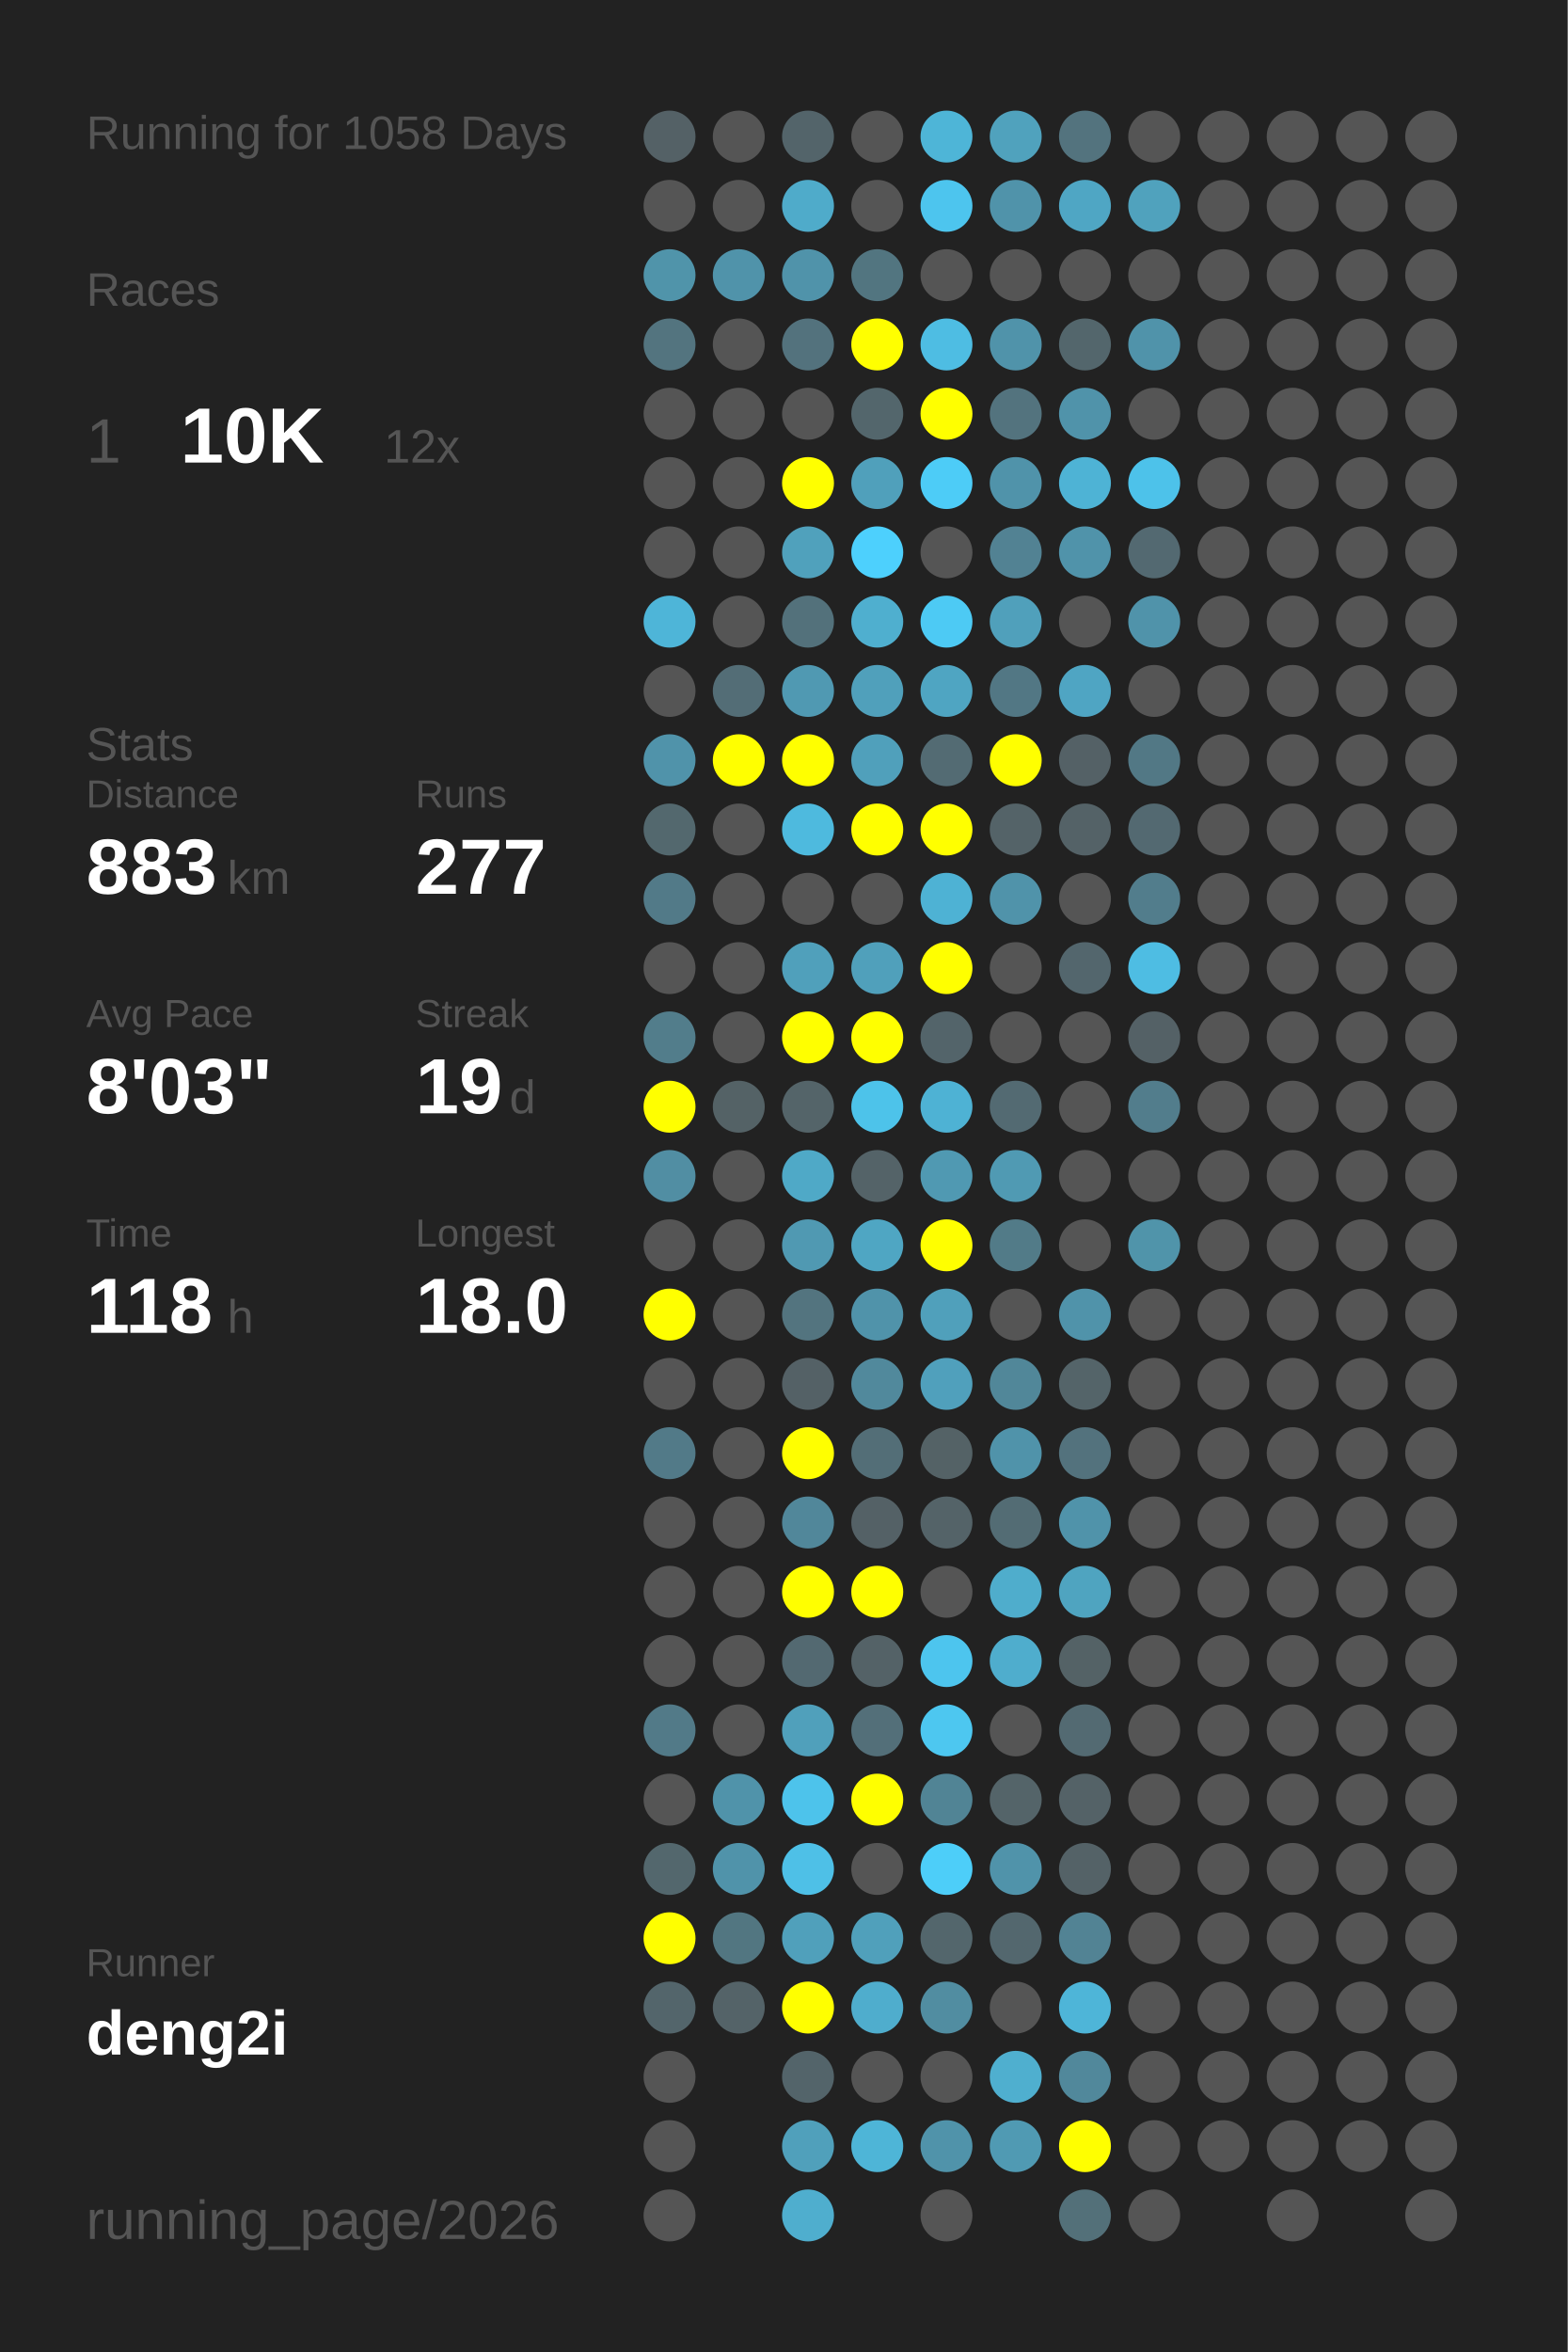
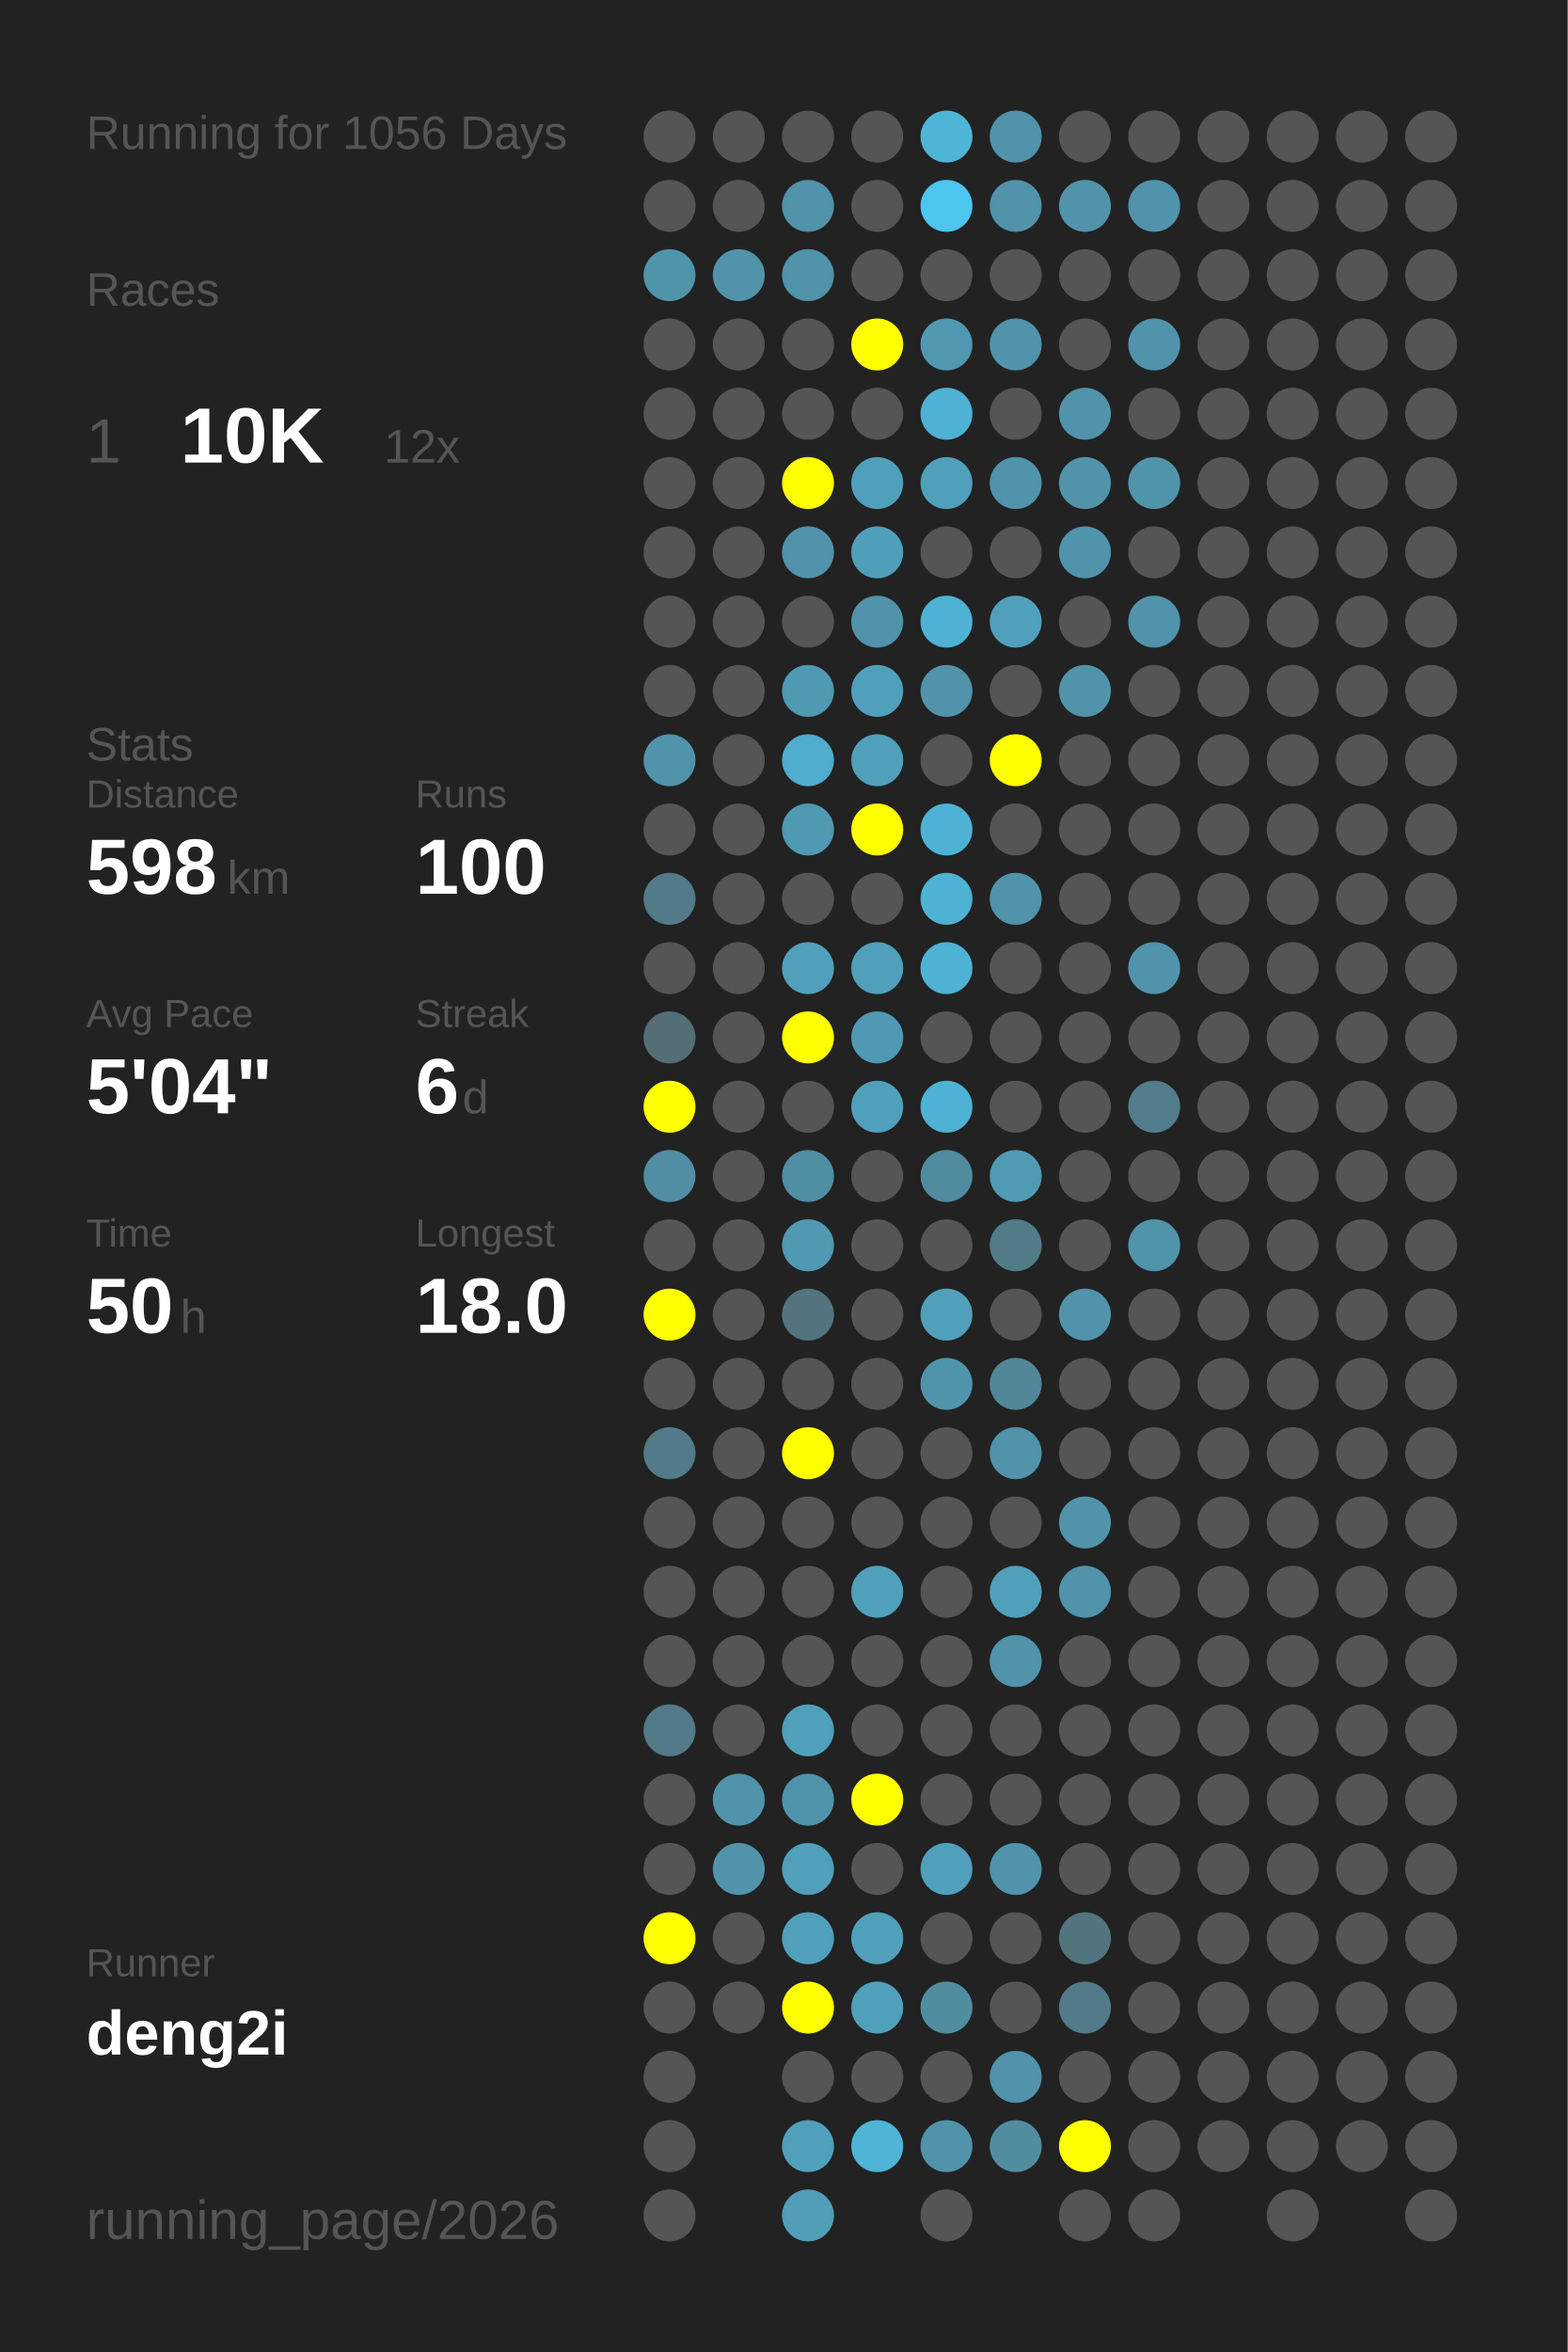
<svg xmlns="http://www.w3.org/2000/svg" baseProfile="full" height="300mm" version="1.1" viewBox="0,0,200,300" width="200mm">
  <defs />
  <rect fill="#222222" height="300" width="200" x="0" y="0" />
-   <text fill="#555555" style="font-size:6px; font-family:Arial;" x="11" y="19">Running for 1058 Days</text>
+   <text fill="#555555" style="font-size:6px; font-family:Arial;" x="11" y="19">Running for 1056 Days</text>
  <text fill="#555555" style="font-size:6px; font-family:Arial;" x="11" y="39">Races</text>
  <text fill="#555555" style="font-size:8px; font-family:Arial;" x="11" y="59">1</text>
  <text fill="#FFFFFF" style="font-size:10px; font-family:Arial; font-weight:bold;" x="23" y="59">10K</text>
  <text fill="#555555" style="font-size:6px; font-family:Arial;" x="49" y="59">12x</text>
  <text fill="#555555" style="font-size:6px; font-family:Arial;" x="11" y="97">Stats</text>
  <text fill="#555555" style="font-size:5px; font-family:Arial;" x="11" y="103">Distance</text>
-   <text fill="#FFFFFF" style="font-size:10px; font-family:Arial; font-weight:bold;" x="11" y="114">883</text>
+   <text fill="#FFFFFF" style="font-size:10px; font-family:Arial; font-weight:bold;" x="11" y="114">598</text>
  <text fill="#555555" style="font-size:6px; font-family:Arial;" x="29" y="114">km</text>
  <text fill="#555555" style="font-size:5px; font-family:Arial;" x="53" y="103">Runs</text>
-   <text fill="#FFFFFF" style="font-size:10px; font-family:Arial; font-weight:bold;" x="53" y="114">277</text>
+   <text fill="#FFFFFF" style="font-size:10px; font-family:Arial; font-weight:bold;" x="53" y="114">100</text>
  <text fill="#555555" style="font-size:5px; font-family:Arial;" x="11" y="131">Avg Pace</text>
-   <text fill="#FFFFFF" style="font-size:10px; font-family:Arial; font-weight:bold;" x="11" y="142">8'03"</text>
+   <text fill="#FFFFFF" style="font-size:10px; font-family:Arial; font-weight:bold;" x="11" y="142">5'04"</text>
  <text fill="#555555" style="font-size:5px; font-family:Arial;" x="53" y="131">Streak</text>
-   <text fill="#FFFFFF" style="font-size:10px; font-family:Arial; font-weight:bold;" x="53" y="142">19</text>
-   <text fill="#555555" style="font-size:6px; font-family:Arial;" x="65" y="142">d</text>
+   <text fill="#FFFFFF" style="font-size:10px; font-family:Arial; font-weight:bold;" x="53" y="142">6</text>
+   <text fill="#555555" style="font-size:6px; font-family:Arial;" x="59" y="142">d</text>
  <text fill="#555555" style="font-size:5px; font-family:Arial;" x="11" y="159">Time</text>
-   <text fill="#FFFFFF" style="font-size:10px; font-family:Arial; font-weight:bold;" x="11" y="170">118</text>
-   <text fill="#555555" style="font-size:6px; font-family:Arial;" x="29" y="170">h</text>
+   <text fill="#FFFFFF" style="font-size:10px; font-family:Arial; font-weight:bold;" x="11" y="170">50</text>
+   <text fill="#555555" style="font-size:6px; font-family:Arial;" x="23" y="170">h</text>
  <text fill="#555555" style="font-size:5px; font-family:Arial;" x="53" y="159">Longest</text>
  <text fill="#FFFFFF" style="font-size:10px; font-family:Arial; font-weight:bold;" x="53" y="170">18.0</text>
  <text fill="#555555" style="font-size:5px; font-family:Arial;" x="11" y="252.065">Runner</text>
  <text fill="#FFFFFF" style="font-size:8px; font-family:Arial; font-weight:bold;" x="11" y="262.065">deng2i</text>
  <text fill="#555555" style="font-size:7px; font-family:Arial;" x="11" y="285.581">running_page/2026</text>
-   <circle cx="85.417" cy="17.419" fill="#546166" r="3.312" />
+   <circle cx="85.417" cy="17.419" fill="#555555" r="3.312" />
  <circle cx="85.417" cy="26.258" fill="#555555" r="3.312" />
  <circle cx="85.417" cy="35.097" fill="#5094aa" r="3.312" />
-   <circle cx="85.417" cy="43.935" fill="#53747f" r="3.312" />
+   <circle cx="85.417" cy="43.935" fill="#555555" r="3.312" />
  <circle cx="85.417" cy="52.774" fill="#555555" r="3.312" />
  <circle cx="85.417" cy="61.613" fill="#555555" r="3.312" />
  <circle cx="85.417" cy="70.452" fill="#555555" r="3.312" />
-   <circle cx="85.417" cy="79.29" fill="#4eb5d8" r="3.312" />
+   <circle cx="85.417" cy="79.29" fill="#555555" r="3.312" />
  <circle cx="85.417" cy="88.129" fill="#555555" r="3.312" />
  <circle cx="85.417" cy="96.968" fill="#5093aa" r="3.312" />
-   <circle cx="85.417" cy="105.806" fill="#53686e" r="3.312" />
+   <circle cx="85.417" cy="105.806" fill="#555555" r="3.312" />
  <circle cx="85.417" cy="114.645" fill="#527a88" r="3.312" />
  <circle cx="85.417" cy="123.484" fill="#555555" r="3.312" />
-   <circle cx="85.417" cy="132.323" fill="#527d8b" r="3.312" />
+   <circle cx="85.417" cy="132.323" fill="#536e77" r="3.312" />
  <circle cx="85.417" cy="141.161" fill="#FFFF00" r="3.312" />
  <circle cx="85.417" cy="150" fill="#518ea3" r="3.312" />
  <circle cx="85.417" cy="158.839" fill="#555555" r="3.312" />
  <circle cx="85.417" cy="167.677" fill="#FFFF00" r="3.312" />
  <circle cx="85.417" cy="176.516" fill="#555555" r="3.312" />
  <circle cx="85.417" cy="185.355" fill="#527a88" r="3.312" />
  <circle cx="85.417" cy="194.194" fill="#555555" r="3.312" />
  <circle cx="85.417" cy="203.032" fill="#555555" r="3.312" />
  <circle cx="85.417" cy="211.871" fill="#555555" r="3.312" />
  <circle cx="85.417" cy="220.71" fill="#527a88" r="3.312" />
  <circle cx="85.417" cy="229.548" fill="#555555" r="3.312" />
-   <circle cx="85.417" cy="238.387" fill="#53676d" r="3.312" />
+   <circle cx="85.417" cy="238.387" fill="#555555" r="3.312" />
  <circle cx="85.417" cy="247.226" fill="#FFFF00" r="3.312" />
-   <circle cx="85.417" cy="256.065" fill="#53656b" r="3.312" />
+   <circle cx="85.417" cy="256.065" fill="#555555" r="3.312" />
  <circle cx="85.417" cy="264.903" fill="#555555" r="3.312" />
  <circle cx="85.417" cy="273.742" fill="#555555" r="3.312" />
  <circle cx="85.417" cy="282.581" fill="#555555" r="3.312" />
  <circle cx="94.25" cy="17.419" fill="#555555" r="3.312" />
  <circle cx="94.25" cy="26.258" fill="#555555" r="3.312" />
  <circle cx="94.25" cy="35.097" fill="#5093aa" r="3.312" />
  <circle cx="94.25" cy="43.935" fill="#555555" r="3.312" />
  <circle cx="94.25" cy="52.774" fill="#555555" r="3.312" />
  <circle cx="94.25" cy="61.613" fill="#555555" r="3.312" />
  <circle cx="94.25" cy="70.452" fill="#555555" r="3.312" />
  <circle cx="94.25" cy="79.29" fill="#555555" r="3.312" />
-   <circle cx="94.25" cy="88.129" fill="#536d76" r="3.312" />
-   <circle cx="94.25" cy="96.968" fill="#FFFF00" r="3.312" />
+   <circle cx="94.25" cy="88.129" fill="#555555" r="3.312" />
+   <circle cx="94.25" cy="96.968" fill="#555555" r="3.312" />
  <circle cx="94.25" cy="105.806" fill="#555555" r="3.312" />
  <circle cx="94.25" cy="114.645" fill="#555555" r="3.312" />
  <circle cx="94.25" cy="123.484" fill="#555555" r="3.312" />
  <circle cx="94.25" cy="132.323" fill="#555555" r="3.312" />
-   <circle cx="94.25" cy="141.161" fill="#546266" r="3.312" />
+   <circle cx="94.25" cy="141.161" fill="#555555" r="3.312" />
  <circle cx="94.25" cy="150" fill="#555555" r="3.312" />
  <circle cx="94.25" cy="158.839" fill="#555555" r="3.312" />
  <circle cx="94.25" cy="167.677" fill="#555555" r="3.312" />
  <circle cx="94.25" cy="176.516" fill="#555555" r="3.312" />
  <circle cx="94.25" cy="185.355" fill="#555555" r="3.312" />
  <circle cx="94.25" cy="194.194" fill="#555555" r="3.312" />
  <circle cx="94.25" cy="203.032" fill="#555555" r="3.312" />
  <circle cx="94.25" cy="211.871" fill="#555555" r="3.312" />
  <circle cx="94.25" cy="220.71" fill="#555555" r="3.312" />
  <circle cx="94.25" cy="229.548" fill="#5093aa" r="3.312" />
  <circle cx="94.25" cy="238.387" fill="#5093aa" r="3.312" />
-   <circle cx="94.25" cy="247.226" fill="#527681" r="3.312" />
-   <circle cx="94.25" cy="256.065" fill="#546368" r="3.312" />
-   <circle cx="103.083" cy="17.419" fill="#53646a" r="3.312" />
-   <circle cx="103.083" cy="26.258" fill="#4fabca" r="3.312" />
+   <circle cx="94.25" cy="247.226" fill="#555555" r="3.312" />
+   <circle cx="94.25" cy="256.065" fill="#555555" r="3.312" />
+   <circle cx="103.083" cy="17.419" fill="#555555" r="3.312" />
+   <circle cx="103.083" cy="26.258" fill="#5093aa" r="3.312" />
  <circle cx="103.083" cy="35.097" fill="#5093aa" r="3.312" />
-   <circle cx="103.083" cy="43.935" fill="#53727d" r="3.312" />
+   <circle cx="103.083" cy="43.935" fill="#555555" r="3.312" />
  <circle cx="103.083" cy="52.774" fill="#555555" r="3.312" />
  <circle cx="103.083" cy="61.613" fill="#FFFF00" r="3.312" />
-   <circle cx="103.083" cy="70.452" fill="#50a1bc" r="3.312" />
-   <circle cx="103.083" cy="79.29" fill="#53717b" r="3.312" />
+   <circle cx="103.083" cy="70.452" fill="#5093aa" r="3.312" />
+   <circle cx="103.083" cy="79.29" fill="#555555" r="3.312" />
  <circle cx="103.083" cy="88.129" fill="#5099b2" r="3.312" />
-   <circle cx="103.083" cy="96.968" fill="#FFFF00" r="3.312" />
-   <circle cx="103.083" cy="105.806" fill="#4ebade" r="3.312" />
+   <circle cx="103.083" cy="96.968" fill="#4faccc" r="3.312" />
+   <circle cx="103.083" cy="105.806" fill="#5099b2" r="3.312" />
  <circle cx="103.083" cy="114.645" fill="#555555" r="3.312" />
  <circle cx="103.083" cy="123.484" fill="#50a0bb" r="3.312" />
  <circle cx="103.083" cy="132.323" fill="#FFFF00" r="3.312" />
-   <circle cx="103.083" cy="141.161" fill="#546469" r="3.312" />
-   <circle cx="103.083" cy="150" fill="#4fa9c7" r="3.312" />
+   <circle cx="103.083" cy="141.161" fill="#555555" r="3.312" />
+   <circle cx="103.083" cy="150" fill="#518fa4" r="3.312" />
  <circle cx="103.083" cy="158.839" fill="#5099b2" r="3.312" />
  <circle cx="103.083" cy="167.677" fill="#53747f" r="3.312" />
-   <circle cx="103.083" cy="176.516" fill="#546166" r="3.312" />
+   <circle cx="103.083" cy="176.516" fill="#555555" r="3.312" />
  <circle cx="103.083" cy="185.355" fill="#FFFF00" r="3.312" />
-   <circle cx="103.083" cy="194.194" fill="#51879a" r="3.312" />
-   <circle cx="103.083" cy="203.032" fill="#FFFF00" r="3.312" />
-   <circle cx="103.083" cy="211.871" fill="#536971" r="3.312" />
+   <circle cx="103.083" cy="194.194" fill="#555555" r="3.312" />
+   <circle cx="103.083" cy="203.032" fill="#555555" r="3.312" />
+   <circle cx="103.083" cy="211.871" fill="#555555" r="3.312" />
  <circle cx="103.083" cy="220.71" fill="#50a0bb" r="3.312" />
-   <circle cx="103.083" cy="229.548" fill="#4dc3eb" r="3.312" />
-   <circle cx="103.083" cy="238.387" fill="#4ec0e7" r="3.312" />
+   <circle cx="103.083" cy="229.548" fill="#5094ab" r="3.312" />
+   <circle cx="103.083" cy="238.387" fill="#50a0bb" r="3.312" />
  <circle cx="103.083" cy="247.226" fill="#50a0bb" r="3.312" />
  <circle cx="103.083" cy="256.065" fill="#FFFF00" r="3.312" />
-   <circle cx="103.083" cy="264.903" fill="#53646a" r="3.312" />
+   <circle cx="103.083" cy="264.903" fill="#555555" r="3.312" />
  <circle cx="103.083" cy="273.742" fill="#50a0bb" r="3.312" />
-   <circle cx="103.083" cy="282.581" fill="#4faece" r="3.312" />
+   <circle cx="103.083" cy="282.581" fill="#509eb8" r="3.312" />
  <circle cx="111.917" cy="17.419" fill="#555555" r="3.312" />
  <circle cx="111.917" cy="26.258" fill="#555555" r="3.312" />
-   <circle cx="111.917" cy="35.097" fill="#527580" r="3.312" />
+   <circle cx="111.917" cy="35.097" fill="#555555" r="3.312" />
  <circle cx="111.917" cy="43.935" fill="#FFFF00" r="3.312" />
-   <circle cx="111.917" cy="52.774" fill="#53666c" r="3.312" />
+   <circle cx="111.917" cy="52.774" fill="#555555" r="3.312" />
  <circle cx="111.917" cy="61.613" fill="#50a0bb" r="3.312" />
-   <circle cx="111.917" cy="70.452" fill="#4dd0fd" r="3.312" />
-   <circle cx="111.917" cy="79.29" fill="#4fafcf" r="3.312" />
+   <circle cx="111.917" cy="70.452" fill="#509fba" r="3.312" />
+   <circle cx="111.917" cy="79.29" fill="#5093aa" r="3.312" />
  <circle cx="111.917" cy="88.129" fill="#50a0bb" r="3.312" />
  <circle cx="111.917" cy="96.968" fill="#50a0bb" r="3.312" />
  <circle cx="111.917" cy="105.806" fill="#FFFF00" r="3.312" />
  <circle cx="111.917" cy="114.645" fill="#555555" r="3.312" />
  <circle cx="111.917" cy="123.484" fill="#50a0bb" r="3.312" />
-   <circle cx="111.917" cy="132.323" fill="#FFFF00" r="3.312" />
-   <circle cx="111.917" cy="141.161" fill="#4dc3ea" r="3.312" />
-   <circle cx="111.917" cy="150" fill="#546368" r="3.312" />
-   <circle cx="111.917" cy="158.839" fill="#4fa6c3" r="3.312" />
-   <circle cx="111.917" cy="167.677" fill="#5093aa" r="3.312" />
-   <circle cx="111.917" cy="176.516" fill="#51899c" r="3.312" />
-   <circle cx="111.917" cy="185.355" fill="#536e77" r="3.312" />
-   <circle cx="111.917" cy="194.194" fill="#546166" r="3.312" />
-   <circle cx="111.917" cy="203.032" fill="#FFFF00" r="3.312" />
-   <circle cx="111.917" cy="211.871" fill="#546267" r="3.312" />
-   <circle cx="111.917" cy="220.71" fill="#536f79" r="3.312" />
+   <circle cx="111.917" cy="132.323" fill="#5099b2" r="3.312" />
+   <circle cx="111.917" cy="141.161" fill="#50a0bb" r="3.312" />
+   <circle cx="111.917" cy="150" fill="#555555" r="3.312" />
+   <circle cx="111.917" cy="158.839" fill="#555555" r="3.312" />
+   <circle cx="111.917" cy="167.677" fill="#555555" r="3.312" />
+   <circle cx="111.917" cy="176.516" fill="#555555" r="3.312" />
+   <circle cx="111.917" cy="185.355" fill="#555555" r="3.312" />
+   <circle cx="111.917" cy="194.194" fill="#555555" r="3.312" />
+   <circle cx="111.917" cy="203.032" fill="#50a0bb" r="3.312" />
+   <circle cx="111.917" cy="211.871" fill="#555555" r="3.312" />
+   <circle cx="111.917" cy="220.71" fill="#555555" r="3.312" />
  <circle cx="111.917" cy="229.548" fill="#FFFF00" r="3.312" />
  <circle cx="111.917" cy="238.387" fill="#555555" r="3.312" />
  <circle cx="111.917" cy="247.226" fill="#50a0bb" r="3.312" />
-   <circle cx="111.917" cy="256.065" fill="#4fadcd" r="3.312" />
+   <circle cx="111.917" cy="256.065" fill="#50a0bb" r="3.312" />
  <circle cx="111.917" cy="264.903" fill="#555555" r="3.312" />
  <circle cx="111.917" cy="273.742" fill="#4eb5d7" r="3.312" />
  <circle cx="120.75" cy="17.419" fill="#4eb5d7" r="3.312" />
  <circle cx="120.75" cy="26.258" fill="#4dc5ee" r="3.312" />
  <circle cx="120.75" cy="35.097" fill="#555555" r="3.312" />
-   <circle cx="120.75" cy="43.935" fill="#4ebde3" r="3.312" />
-   <circle cx="120.75" cy="52.774" fill="#FFFF00" r="3.312" />
-   <circle cx="120.75" cy="61.613" fill="#4dccf7" r="3.312" />
+   <circle cx="120.75" cy="43.935" fill="#5098b0" r="3.312" />
+   <circle cx="120.75" cy="52.774" fill="#4fb2d4" r="3.312" />
+   <circle cx="120.75" cy="61.613" fill="#50a0bb" r="3.312" />
  <circle cx="120.75" cy="70.452" fill="#555555" r="3.312" />
-   <circle cx="120.75" cy="79.29" fill="#4dcaf4" r="3.312" />
-   <circle cx="120.75" cy="88.129" fill="#4fa5c2" r="3.312" />
-   <circle cx="120.75" cy="96.968" fill="#536b73" r="3.312" />
-   <circle cx="120.75" cy="105.806" fill="#FFFF00" r="3.312" />
+   <circle cx="120.75" cy="79.29" fill="#4eb2d4" r="3.312" />
+   <circle cx="120.75" cy="88.129" fill="#5093aa" r="3.312" />
+   <circle cx="120.75" cy="96.968" fill="#555555" r="3.312" />
+   <circle cx="120.75" cy="105.806" fill="#4eb2d4" r="3.312" />
  <circle cx="120.75" cy="114.645" fill="#4eb2d4" r="3.312" />
-   <circle cx="120.75" cy="123.484" fill="#FFFF00" r="3.312" />
-   <circle cx="120.75" cy="132.323" fill="#53646a" r="3.312" />
+   <circle cx="120.75" cy="123.484" fill="#4eb2d4" r="3.312" />
+   <circle cx="120.75" cy="132.323" fill="#555555" r="3.312" />
  <circle cx="120.75" cy="141.161" fill="#4eb2d4" r="3.312" />
-   <circle cx="120.75" cy="150" fill="#5099b2" r="3.312" />
-   <circle cx="120.75" cy="158.839" fill="#FFFF00" r="3.312" />
+   <circle cx="120.75" cy="150" fill="#518b9f" r="3.312" />
+   <circle cx="120.75" cy="158.839" fill="#555555" r="3.312" />
  <circle cx="120.75" cy="167.677" fill="#50a0bb" r="3.312" />
-   <circle cx="120.75" cy="176.516" fill="#50a0bc" r="3.312" />
-   <circle cx="120.75" cy="185.355" fill="#546266" r="3.312" />
-   <circle cx="120.75" cy="194.194" fill="#546368" r="3.312" />
+   <circle cx="120.75" cy="176.516" fill="#5094ab" r="3.312" />
+   <circle cx="120.75" cy="185.355" fill="#555555" r="3.312" />
+   <circle cx="120.75" cy="194.194" fill="#555555" r="3.312" />
  <circle cx="120.75" cy="203.032" fill="#555555" r="3.312" />
-   <circle cx="120.75" cy="211.871" fill="#4dc5ee" r="3.312" />
-   <circle cx="120.75" cy="220.71" fill="#4dc7f0" r="3.312" />
-   <circle cx="120.75" cy="229.548" fill="#518495" r="3.312" />
-   <circle cx="120.75" cy="238.387" fill="#4dcef9" r="3.312" />
-   <circle cx="120.75" cy="247.226" fill="#53666c" r="3.312" />
+   <circle cx="120.75" cy="211.871" fill="#555555" r="3.312" />
+   <circle cx="120.75" cy="220.71" fill="#555555" r="3.312" />
+   <circle cx="120.75" cy="229.548" fill="#555555" r="3.312" />
+   <circle cx="120.75" cy="238.387" fill="#50a0bb" r="3.312" />
+   <circle cx="120.75" cy="247.226" fill="#555555" r="3.312" />
  <circle cx="120.75" cy="256.065" fill="#518da1" r="3.312" />
  <circle cx="120.75" cy="264.903" fill="#555555" r="3.312" />
  <circle cx="120.75" cy="273.742" fill="#5093aa" r="3.312" />
  <circle cx="120.75" cy="282.581" fill="#555555" r="3.312" />
-   <circle cx="129.583" cy="17.419" fill="#50a2bd" r="3.312" />
+   <circle cx="129.583" cy="17.419" fill="#5093aa" r="3.312" />
  <circle cx="129.583" cy="26.258" fill="#5093aa" r="3.312" />
  <circle cx="129.583" cy="35.097" fill="#555555" r="3.312" />
  <circle cx="129.583" cy="43.935" fill="#5093aa" r="3.312" />
-   <circle cx="129.583" cy="52.774" fill="#53737e" r="3.312" />
+   <circle cx="129.583" cy="52.774" fill="#555555" r="3.312" />
  <circle cx="129.583" cy="61.613" fill="#5093aa" r="3.312" />
-   <circle cx="129.583" cy="70.452" fill="#528293" r="3.312" />
+   <circle cx="129.583" cy="70.452" fill="#555555" r="3.312" />
  <circle cx="129.583" cy="79.29" fill="#50a0bb" r="3.312" />
-   <circle cx="129.583" cy="88.129" fill="#527784" r="3.312" />
+   <circle cx="129.583" cy="88.129" fill="#555555" r="3.312" />
  <circle cx="129.583" cy="96.968" fill="#FFFF00" r="3.312" />
-   <circle cx="129.583" cy="105.806" fill="#546368" r="3.312" />
+   <circle cx="129.583" cy="105.806" fill="#555555" r="3.312" />
  <circle cx="129.583" cy="114.645" fill="#5093aa" r="3.312" />
  <circle cx="129.583" cy="123.484" fill="#555555" r="3.312" />
  <circle cx="129.583" cy="132.323" fill="#555555" r="3.312" />
-   <circle cx="129.583" cy="141.161" fill="#536a72" r="3.312" />
+   <circle cx="129.583" cy="141.161" fill="#555555" r="3.312" />
  <circle cx="129.583" cy="150" fill="#509ab3" r="3.312" />
  <circle cx="129.583" cy="158.839" fill="#527b88" r="3.312" />
  <circle cx="129.583" cy="167.677" fill="#555555" r="3.312" />
  <circle cx="129.583" cy="176.516" fill="#518799" r="3.312" />
  <circle cx="129.583" cy="185.355" fill="#5093aa" r="3.312" />
-   <circle cx="129.583" cy="194.194" fill="#536c74" r="3.312" />
-   <circle cx="129.583" cy="203.032" fill="#4fadcc" r="3.312" />
-   <circle cx="129.583" cy="211.871" fill="#4fadcd" r="3.312" />
+   <circle cx="129.583" cy="194.194" fill="#555555" r="3.312" />
+   <circle cx="129.583" cy="203.032" fill="#50a0bb" r="3.312" />
+   <circle cx="129.583" cy="211.871" fill="#5093aa" r="3.312" />
  <circle cx="129.583" cy="220.71" fill="#555555" r="3.312" />
-   <circle cx="129.583" cy="229.548" fill="#546469" r="3.312" />
+   <circle cx="129.583" cy="229.548" fill="#555555" r="3.312" />
  <circle cx="129.583" cy="238.387" fill="#5093aa" r="3.312" />
-   <circle cx="129.583" cy="247.226" fill="#53676e" r="3.312" />
+   <circle cx="129.583" cy="247.226" fill="#555555" r="3.312" />
  <circle cx="129.583" cy="256.065" fill="#555555" r="3.312" />
-   <circle cx="129.583" cy="264.903" fill="#4fafcf" r="3.312" />
-   <circle cx="129.583" cy="273.742" fill="#509ab3" r="3.312" />
-   <circle cx="138.417" cy="17.419" fill="#53737e" r="3.312" />
-   <circle cx="138.417" cy="26.258" fill="#4fa6c4" r="3.312" />
+   <circle cx="129.583" cy="264.903" fill="#5093aa" r="3.312" />
+   <circle cx="129.583" cy="273.742" fill="#518da1" r="3.312" />
+   <circle cx="138.417" cy="17.419" fill="#555555" r="3.312" />
+   <circle cx="138.417" cy="26.258" fill="#5093aa" r="3.312" />
  <circle cx="138.417" cy="35.097" fill="#555555" r="3.312" />
-   <circle cx="138.417" cy="43.935" fill="#53666c" r="3.312" />
+   <circle cx="138.417" cy="43.935" fill="#555555" r="3.312" />
  <circle cx="138.417" cy="52.774" fill="#5093aa" r="3.312" />
-   <circle cx="138.417" cy="61.613" fill="#4eb3d5" r="3.312" />
+   <circle cx="138.417" cy="61.613" fill="#5093aa" r="3.312" />
  <circle cx="138.417" cy="70.452" fill="#5093aa" r="3.312" />
  <circle cx="138.417" cy="79.29" fill="#555555" r="3.312" />
-   <circle cx="138.417" cy="88.129" fill="#4fa5c3" r="3.312" />
-   <circle cx="138.417" cy="96.968" fill="#546166" r="3.312" />
-   <circle cx="138.417" cy="105.806" fill="#546267" r="3.312" />
+   <circle cx="138.417" cy="88.129" fill="#5093aa" r="3.312" />
+   <circle cx="138.417" cy="96.968" fill="#555555" r="3.312" />
+   <circle cx="138.417" cy="105.806" fill="#555555" r="3.312" />
  <circle cx="138.417" cy="114.645" fill="#555555" r="3.312" />
-   <circle cx="138.417" cy="123.484" fill="#53666d" r="3.312" />
+   <circle cx="138.417" cy="123.484" fill="#555555" r="3.312" />
  <circle cx="138.417" cy="132.323" fill="#555555" r="3.312" />
  <circle cx="138.417" cy="141.161" fill="#555555" r="3.312" />
  <circle cx="138.417" cy="150" fill="#555555" r="3.312" />
  <circle cx="138.417" cy="158.839" fill="#555555" r="3.312" />
  <circle cx="138.417" cy="167.677" fill="#5093aa" r="3.312" />
-   <circle cx="138.417" cy="176.516" fill="#546469" r="3.312" />
-   <circle cx="138.417" cy="185.355" fill="#53727d" r="3.312" />
+   <circle cx="138.417" cy="176.516" fill="#555555" r="3.312" />
+   <circle cx="138.417" cy="185.355" fill="#555555" r="3.312" />
  <circle cx="138.417" cy="194.194" fill="#5093aa" r="3.312" />
-   <circle cx="138.417" cy="203.032" fill="#4fa4c0" r="3.312" />
-   <circle cx="138.417" cy="211.871" fill="#546266" r="3.312" />
-   <circle cx="138.417" cy="220.71" fill="#536a72" r="3.312" />
-   <circle cx="138.417" cy="229.548" fill="#546267" r="3.312" />
-   <circle cx="138.417" cy="238.387" fill="#546267" r="3.312" />
-   <circle cx="138.417" cy="247.226" fill="#528394" r="3.312" />
-   <circle cx="138.417" cy="256.065" fill="#4eb5d8" r="3.312" />
-   <circle cx="138.417" cy="264.903" fill="#51889b" r="3.312" />
+   <circle cx="138.417" cy="203.032" fill="#5093aa" r="3.312" />
+   <circle cx="138.417" cy="211.871" fill="#555555" r="3.312" />
+   <circle cx="138.417" cy="220.71" fill="#555555" r="3.312" />
+   <circle cx="138.417" cy="229.548" fill="#555555" r="3.312" />
+   <circle cx="138.417" cy="238.387" fill="#555555" r="3.312" />
+   <circle cx="138.417" cy="247.226" fill="#52747f" r="3.312" />
+   <circle cx="138.417" cy="256.065" fill="#527a88" r="3.312" />
+   <circle cx="138.417" cy="264.903" fill="#555555" r="3.312" />
  <circle cx="138.417" cy="273.742" fill="#FFFF00" r="3.312" />
-   <circle cx="138.417" cy="282.581" fill="#537079" r="3.312" />
+   <circle cx="138.417" cy="282.581" fill="#555555" r="3.312" />
  <circle cx="147.25" cy="17.419" fill="#555555" r="3.312" />
-   <circle cx="147.25" cy="26.258" fill="#50a2bd" r="3.312" />
+   <circle cx="147.25" cy="26.258" fill="#5093aa" r="3.312" />
  <circle cx="147.25" cy="35.097" fill="#555555" r="3.312" />
  <circle cx="147.25" cy="43.935" fill="#5093aa" r="3.312" />
  <circle cx="147.25" cy="52.774" fill="#555555" r="3.312" />
-   <circle cx="147.25" cy="61.613" fill="#4dc2ea" r="3.312" />
-   <circle cx="147.25" cy="70.452" fill="#536971" r="3.312" />
+   <circle cx="147.25" cy="61.613" fill="#5094aa" r="3.312" />
+   <circle cx="147.25" cy="70.452" fill="#555555" r="3.312" />
  <circle cx="147.25" cy="79.29" fill="#5093aa" r="3.312" />
  <circle cx="147.25" cy="88.129" fill="#555555" r="3.312" />
-   <circle cx="147.25" cy="96.968" fill="#527885" r="3.312" />
-   <circle cx="147.25" cy="105.806" fill="#536971" r="3.312" />
-   <circle cx="147.25" cy="114.645" fill="#527d8c" r="3.312" />
-   <circle cx="147.25" cy="123.484" fill="#4ebde3" r="3.312" />
-   <circle cx="147.25" cy="132.323" fill="#546166" r="3.312" />
+   <circle cx="147.25" cy="96.968" fill="#555555" r="3.312" />
+   <circle cx="147.25" cy="105.806" fill="#555555" r="3.312" />
+   <circle cx="147.25" cy="114.645" fill="#555555" r="3.312" />
+   <circle cx="147.25" cy="123.484" fill="#5093aa" r="3.312" />
+   <circle cx="147.25" cy="132.323" fill="#555555" r="3.312" />
  <circle cx="147.25" cy="141.161" fill="#527d8c" r="3.312" />
  <circle cx="147.25" cy="150" fill="#555555" r="3.312" />
  <circle cx="147.25" cy="158.839" fill="#5094aa" r="3.312" />
  <circle cx="147.25" cy="167.677" fill="#555555" r="3.312" />
  <circle cx="147.25" cy="176.516" fill="#555555" r="3.312" />
  <circle cx="147.25" cy="185.355" fill="#555555" r="3.312" />
  <circle cx="147.25" cy="194.194" fill="#555555" r="3.312" />
  <circle cx="147.25" cy="203.032" fill="#555555" r="3.312" />
  <circle cx="147.25" cy="211.871" fill="#555555" r="3.312" />
  <circle cx="147.25" cy="220.71" fill="#555555" r="3.312" />
  <circle cx="147.25" cy="229.548" fill="#555555" r="3.312" />
  <circle cx="147.25" cy="238.387" fill="#555555" r="3.312" />
  <circle cx="147.25" cy="247.226" fill="#555555" r="3.312" />
  <circle cx="147.25" cy="256.065" fill="#555555" r="3.312" />
  <circle cx="147.25" cy="264.903" fill="#555555" r="3.312" />
  <circle cx="147.25" cy="273.742" fill="#555555" r="3.312" />
  <circle cx="147.25" cy="282.581" fill="#555555" r="3.312" />
  <circle cx="156.083" cy="17.419" fill="#555555" r="3.312" />
  <circle cx="156.083" cy="26.258" fill="#555555" r="3.312" />
  <circle cx="156.083" cy="35.097" fill="#555555" r="3.312" />
  <circle cx="156.083" cy="43.935" fill="#555555" r="3.312" />
  <circle cx="156.083" cy="52.774" fill="#555555" r="3.312" />
  <circle cx="156.083" cy="61.613" fill="#555555" r="3.312" />
  <circle cx="156.083" cy="70.452" fill="#555555" r="3.312" />
  <circle cx="156.083" cy="79.29" fill="#555555" r="3.312" />
  <circle cx="156.083" cy="88.129" fill="#555555" r="3.312" />
  <circle cx="156.083" cy="96.968" fill="#555555" r="3.312" />
  <circle cx="156.083" cy="105.806" fill="#555555" r="3.312" />
  <circle cx="156.083" cy="114.645" fill="#555555" r="3.312" />
  <circle cx="156.083" cy="123.484" fill="#555555" r="3.312" />
  <circle cx="156.083" cy="132.323" fill="#555555" r="3.312" />
  <circle cx="156.083" cy="141.161" fill="#555555" r="3.312" />
  <circle cx="156.083" cy="150" fill="#555555" r="3.312" />
  <circle cx="156.083" cy="158.839" fill="#555555" r="3.312" />
  <circle cx="156.083" cy="167.677" fill="#555555" r="3.312" />
  <circle cx="156.083" cy="176.516" fill="#555555" r="3.312" />
  <circle cx="156.083" cy="185.355" fill="#555555" r="3.312" />
  <circle cx="156.083" cy="194.194" fill="#555555" r="3.312" />
  <circle cx="156.083" cy="203.032" fill="#555555" r="3.312" />
  <circle cx="156.083" cy="211.871" fill="#555555" r="3.312" />
  <circle cx="156.083" cy="220.71" fill="#555555" r="3.312" />
  <circle cx="156.083" cy="229.548" fill="#555555" r="3.312" />
  <circle cx="156.083" cy="238.387" fill="#555555" r="3.312" />
  <circle cx="156.083" cy="247.226" fill="#555555" r="3.312" />
  <circle cx="156.083" cy="256.065" fill="#555555" r="3.312" />
  <circle cx="156.083" cy="264.903" fill="#555555" r="3.312" />
  <circle cx="156.083" cy="273.742" fill="#555555" r="3.312" />
  <circle cx="164.917" cy="17.419" fill="#555555" r="3.312" />
  <circle cx="164.917" cy="26.258" fill="#555555" r="3.312" />
  <circle cx="164.917" cy="35.097" fill="#555555" r="3.312" />
  <circle cx="164.917" cy="43.935" fill="#555555" r="3.312" />
  <circle cx="164.917" cy="52.774" fill="#555555" r="3.312" />
  <circle cx="164.917" cy="61.613" fill="#555555" r="3.312" />
  <circle cx="164.917" cy="70.452" fill="#555555" r="3.312" />
  <circle cx="164.917" cy="79.29" fill="#555555" r="3.312" />
  <circle cx="164.917" cy="88.129" fill="#555555" r="3.312" />
  <circle cx="164.917" cy="96.968" fill="#555555" r="3.312" />
  <circle cx="164.917" cy="105.806" fill="#555555" r="3.312" />
  <circle cx="164.917" cy="114.645" fill="#555555" r="3.312" />
  <circle cx="164.917" cy="123.484" fill="#555555" r="3.312" />
  <circle cx="164.917" cy="132.323" fill="#555555" r="3.312" />
  <circle cx="164.917" cy="141.161" fill="#555555" r="3.312" />
  <circle cx="164.917" cy="150" fill="#555555" r="3.312" />
  <circle cx="164.917" cy="158.839" fill="#555555" r="3.312" />
  <circle cx="164.917" cy="167.677" fill="#555555" r="3.312" />
  <circle cx="164.917" cy="176.516" fill="#555555" r="3.312" />
  <circle cx="164.917" cy="185.355" fill="#555555" r="3.312" />
  <circle cx="164.917" cy="194.194" fill="#555555" r="3.312" />
  <circle cx="164.917" cy="203.032" fill="#555555" r="3.312" />
  <circle cx="164.917" cy="211.871" fill="#555555" r="3.312" />
  <circle cx="164.917" cy="220.71" fill="#555555" r="3.312" />
  <circle cx="164.917" cy="229.548" fill="#555555" r="3.312" />
  <circle cx="164.917" cy="238.387" fill="#555555" r="3.312" />
  <circle cx="164.917" cy="247.226" fill="#555555" r="3.312" />
  <circle cx="164.917" cy="256.065" fill="#555555" r="3.312" />
  <circle cx="164.917" cy="264.903" fill="#555555" r="3.312" />
  <circle cx="164.917" cy="273.742" fill="#555555" r="3.312" />
  <circle cx="164.917" cy="282.581" fill="#555555" r="3.312" />
  <circle cx="173.75" cy="17.419" fill="#555555" r="3.312" />
  <circle cx="173.75" cy="26.258" fill="#555555" r="3.312" />
  <circle cx="173.75" cy="35.097" fill="#555555" r="3.312" />
  <circle cx="173.75" cy="43.935" fill="#555555" r="3.312" />
  <circle cx="173.75" cy="52.774" fill="#555555" r="3.312" />
  <circle cx="173.75" cy="61.613" fill="#555555" r="3.312" />
  <circle cx="173.75" cy="70.452" fill="#555555" r="3.312" />
  <circle cx="173.75" cy="79.29" fill="#555555" r="3.312" />
  <circle cx="173.75" cy="88.129" fill="#555555" r="3.312" />
  <circle cx="173.75" cy="96.968" fill="#555555" r="3.312" />
  <circle cx="173.75" cy="105.806" fill="#555555" r="3.312" />
  <circle cx="173.75" cy="114.645" fill="#555555" r="3.312" />
  <circle cx="173.75" cy="123.484" fill="#555555" r="3.312" />
  <circle cx="173.75" cy="132.323" fill="#555555" r="3.312" />
  <circle cx="173.75" cy="141.161" fill="#555555" r="3.312" />
  <circle cx="173.75" cy="150" fill="#555555" r="3.312" />
  <circle cx="173.75" cy="158.839" fill="#555555" r="3.312" />
  <circle cx="173.75" cy="167.677" fill="#555555" r="3.312" />
  <circle cx="173.75" cy="176.516" fill="#555555" r="3.312" />
  <circle cx="173.75" cy="185.355" fill="#555555" r="3.312" />
  <circle cx="173.75" cy="194.194" fill="#555555" r="3.312" />
  <circle cx="173.75" cy="203.032" fill="#555555" r="3.312" />
  <circle cx="173.75" cy="211.871" fill="#555555" r="3.312" />
  <circle cx="173.75" cy="220.71" fill="#555555" r="3.312" />
  <circle cx="173.75" cy="229.548" fill="#555555" r="3.312" />
  <circle cx="173.75" cy="238.387" fill="#555555" r="3.312" />
  <circle cx="173.75" cy="247.226" fill="#555555" r="3.312" />
  <circle cx="173.75" cy="256.065" fill="#555555" r="3.312" />
  <circle cx="173.75" cy="264.903" fill="#555555" r="3.312" />
  <circle cx="173.75" cy="273.742" fill="#555555" r="3.312" />
  <circle cx="182.583" cy="17.419" fill="#555555" r="3.312" />
  <circle cx="182.583" cy="26.258" fill="#555555" r="3.312" />
  <circle cx="182.583" cy="35.097" fill="#555555" r="3.312" />
  <circle cx="182.583" cy="43.935" fill="#555555" r="3.312" />
  <circle cx="182.583" cy="52.774" fill="#555555" r="3.312" />
  <circle cx="182.583" cy="61.613" fill="#555555" r="3.312" />
  <circle cx="182.583" cy="70.452" fill="#555555" r="3.312" />
  <circle cx="182.583" cy="79.29" fill="#555555" r="3.312" />
  <circle cx="182.583" cy="88.129" fill="#555555" r="3.312" />
  <circle cx="182.583" cy="96.968" fill="#555555" r="3.312" />
  <circle cx="182.583" cy="105.806" fill="#555555" r="3.312" />
  <circle cx="182.583" cy="114.645" fill="#555555" r="3.312" />
  <circle cx="182.583" cy="123.484" fill="#555555" r="3.312" />
  <circle cx="182.583" cy="132.323" fill="#555555" r="3.312" />
  <circle cx="182.583" cy="141.161" fill="#555555" r="3.312" />
  <circle cx="182.583" cy="150" fill="#555555" r="3.312" />
  <circle cx="182.583" cy="158.839" fill="#555555" r="3.312" />
  <circle cx="182.583" cy="167.677" fill="#555555" r="3.312" />
  <circle cx="182.583" cy="176.516" fill="#555555" r="3.312" />
  <circle cx="182.583" cy="185.355" fill="#555555" r="3.312" />
  <circle cx="182.583" cy="194.194" fill="#555555" r="3.312" />
  <circle cx="182.583" cy="203.032" fill="#555555" r="3.312" />
  <circle cx="182.583" cy="211.871" fill="#555555" r="3.312" />
  <circle cx="182.583" cy="220.71" fill="#555555" r="3.312" />
  <circle cx="182.583" cy="229.548" fill="#555555" r="3.312" />
  <circle cx="182.583" cy="238.387" fill="#555555" r="3.312" />
  <circle cx="182.583" cy="247.226" fill="#555555" r="3.312" />
  <circle cx="182.583" cy="256.065" fill="#555555" r="3.312" />
  <circle cx="182.583" cy="264.903" fill="#555555" r="3.312" />
  <circle cx="182.583" cy="273.742" fill="#555555" r="3.312" />
  <circle cx="182.583" cy="282.581" fill="#555555" r="3.312" />
</svg>
